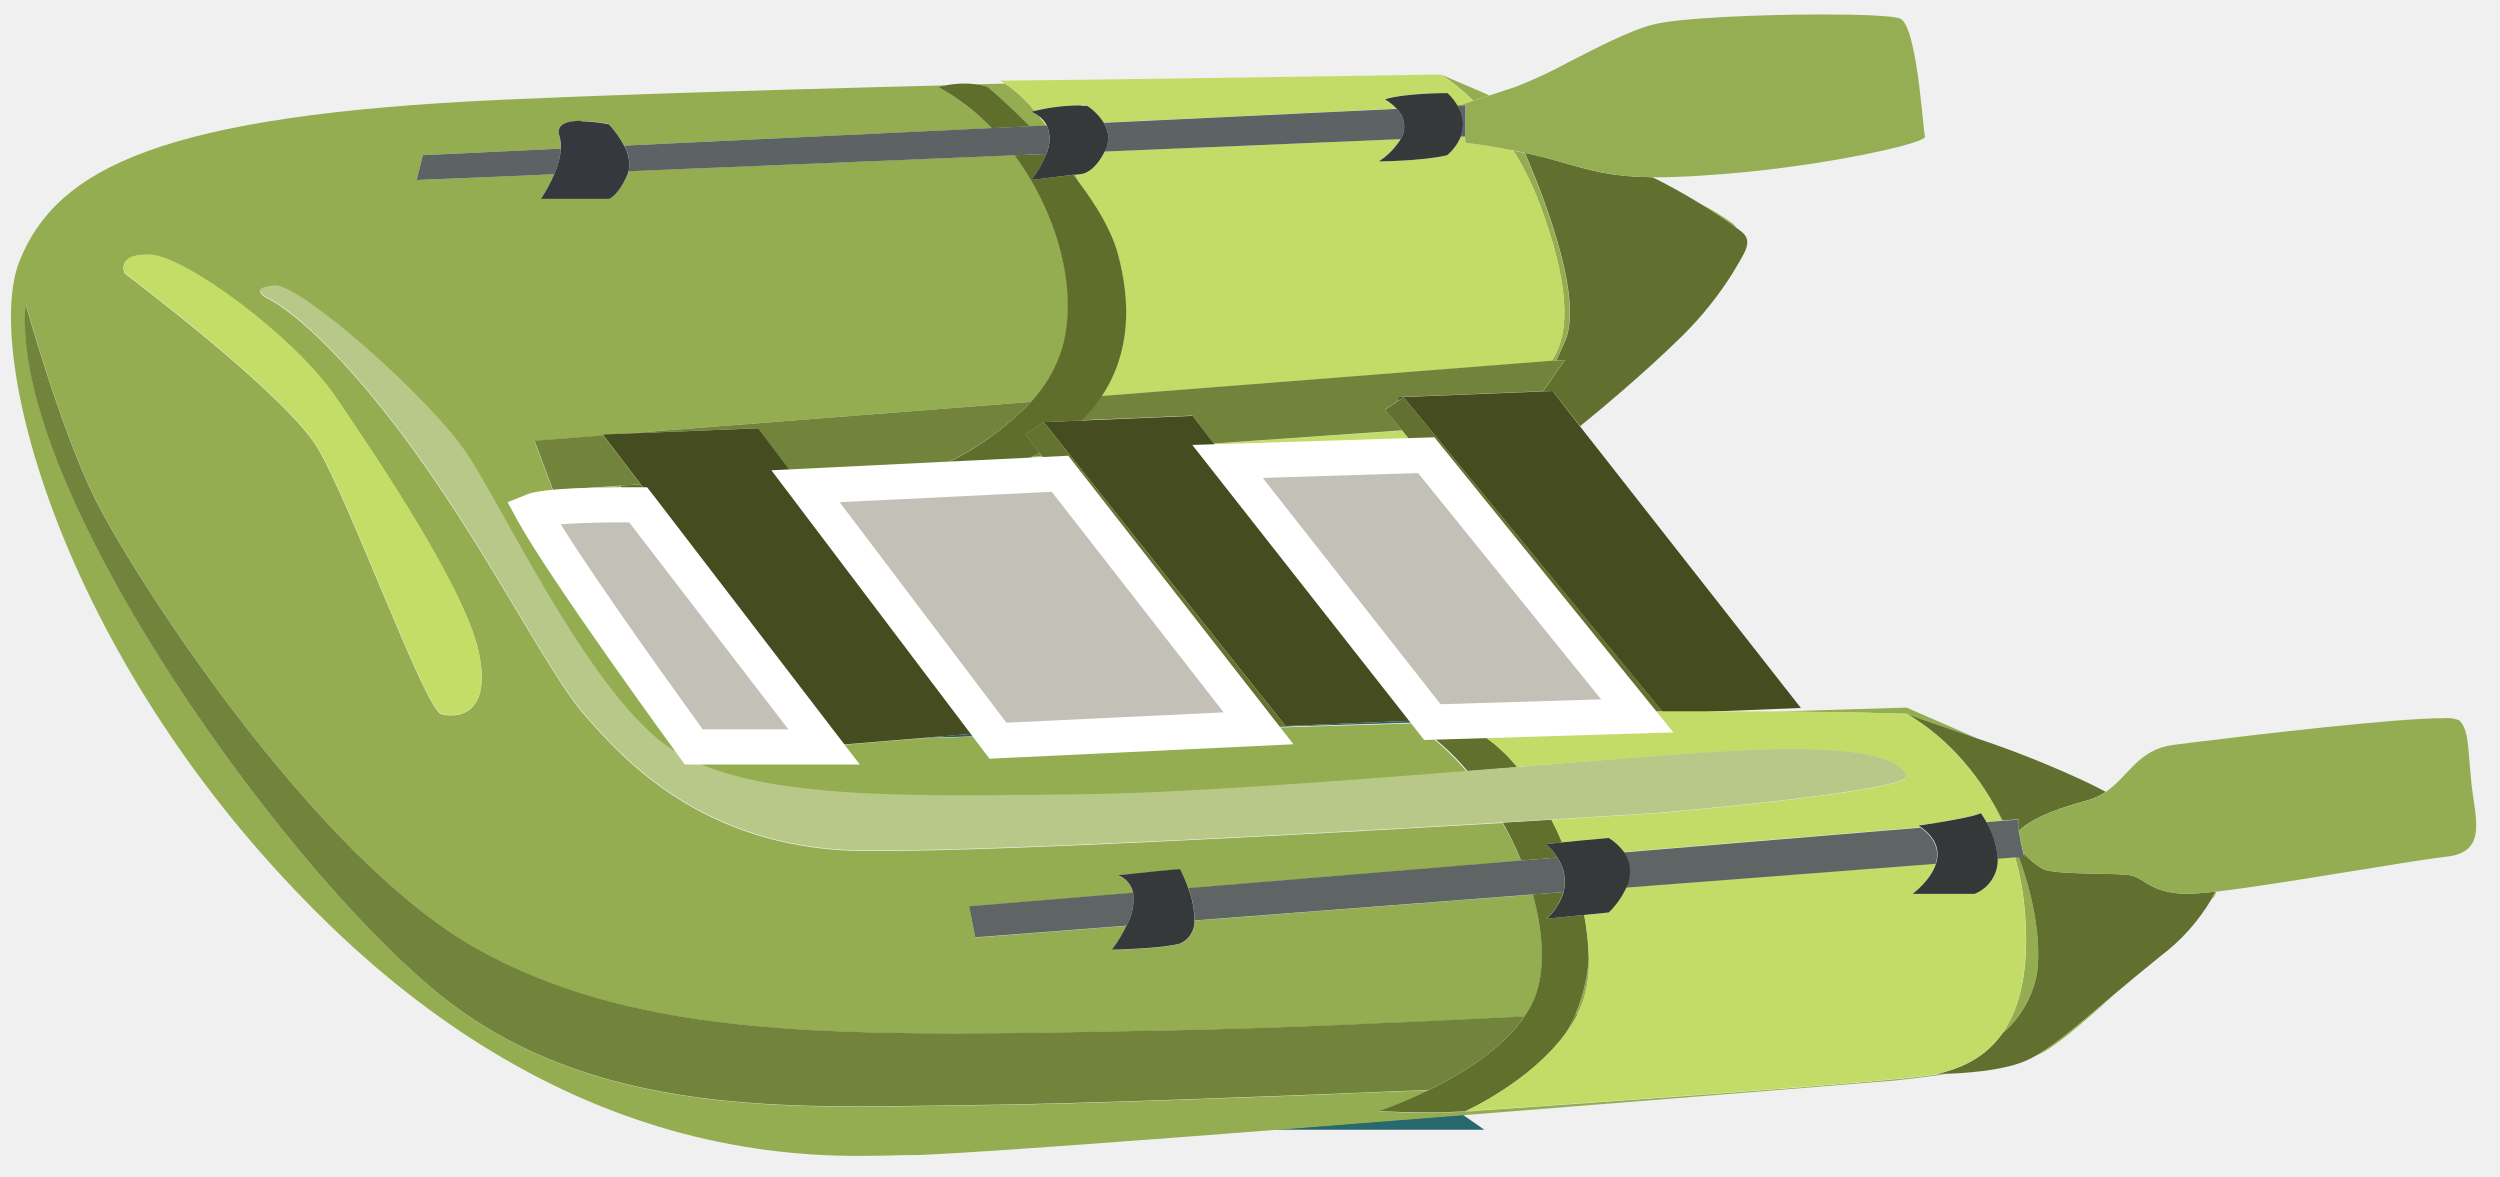
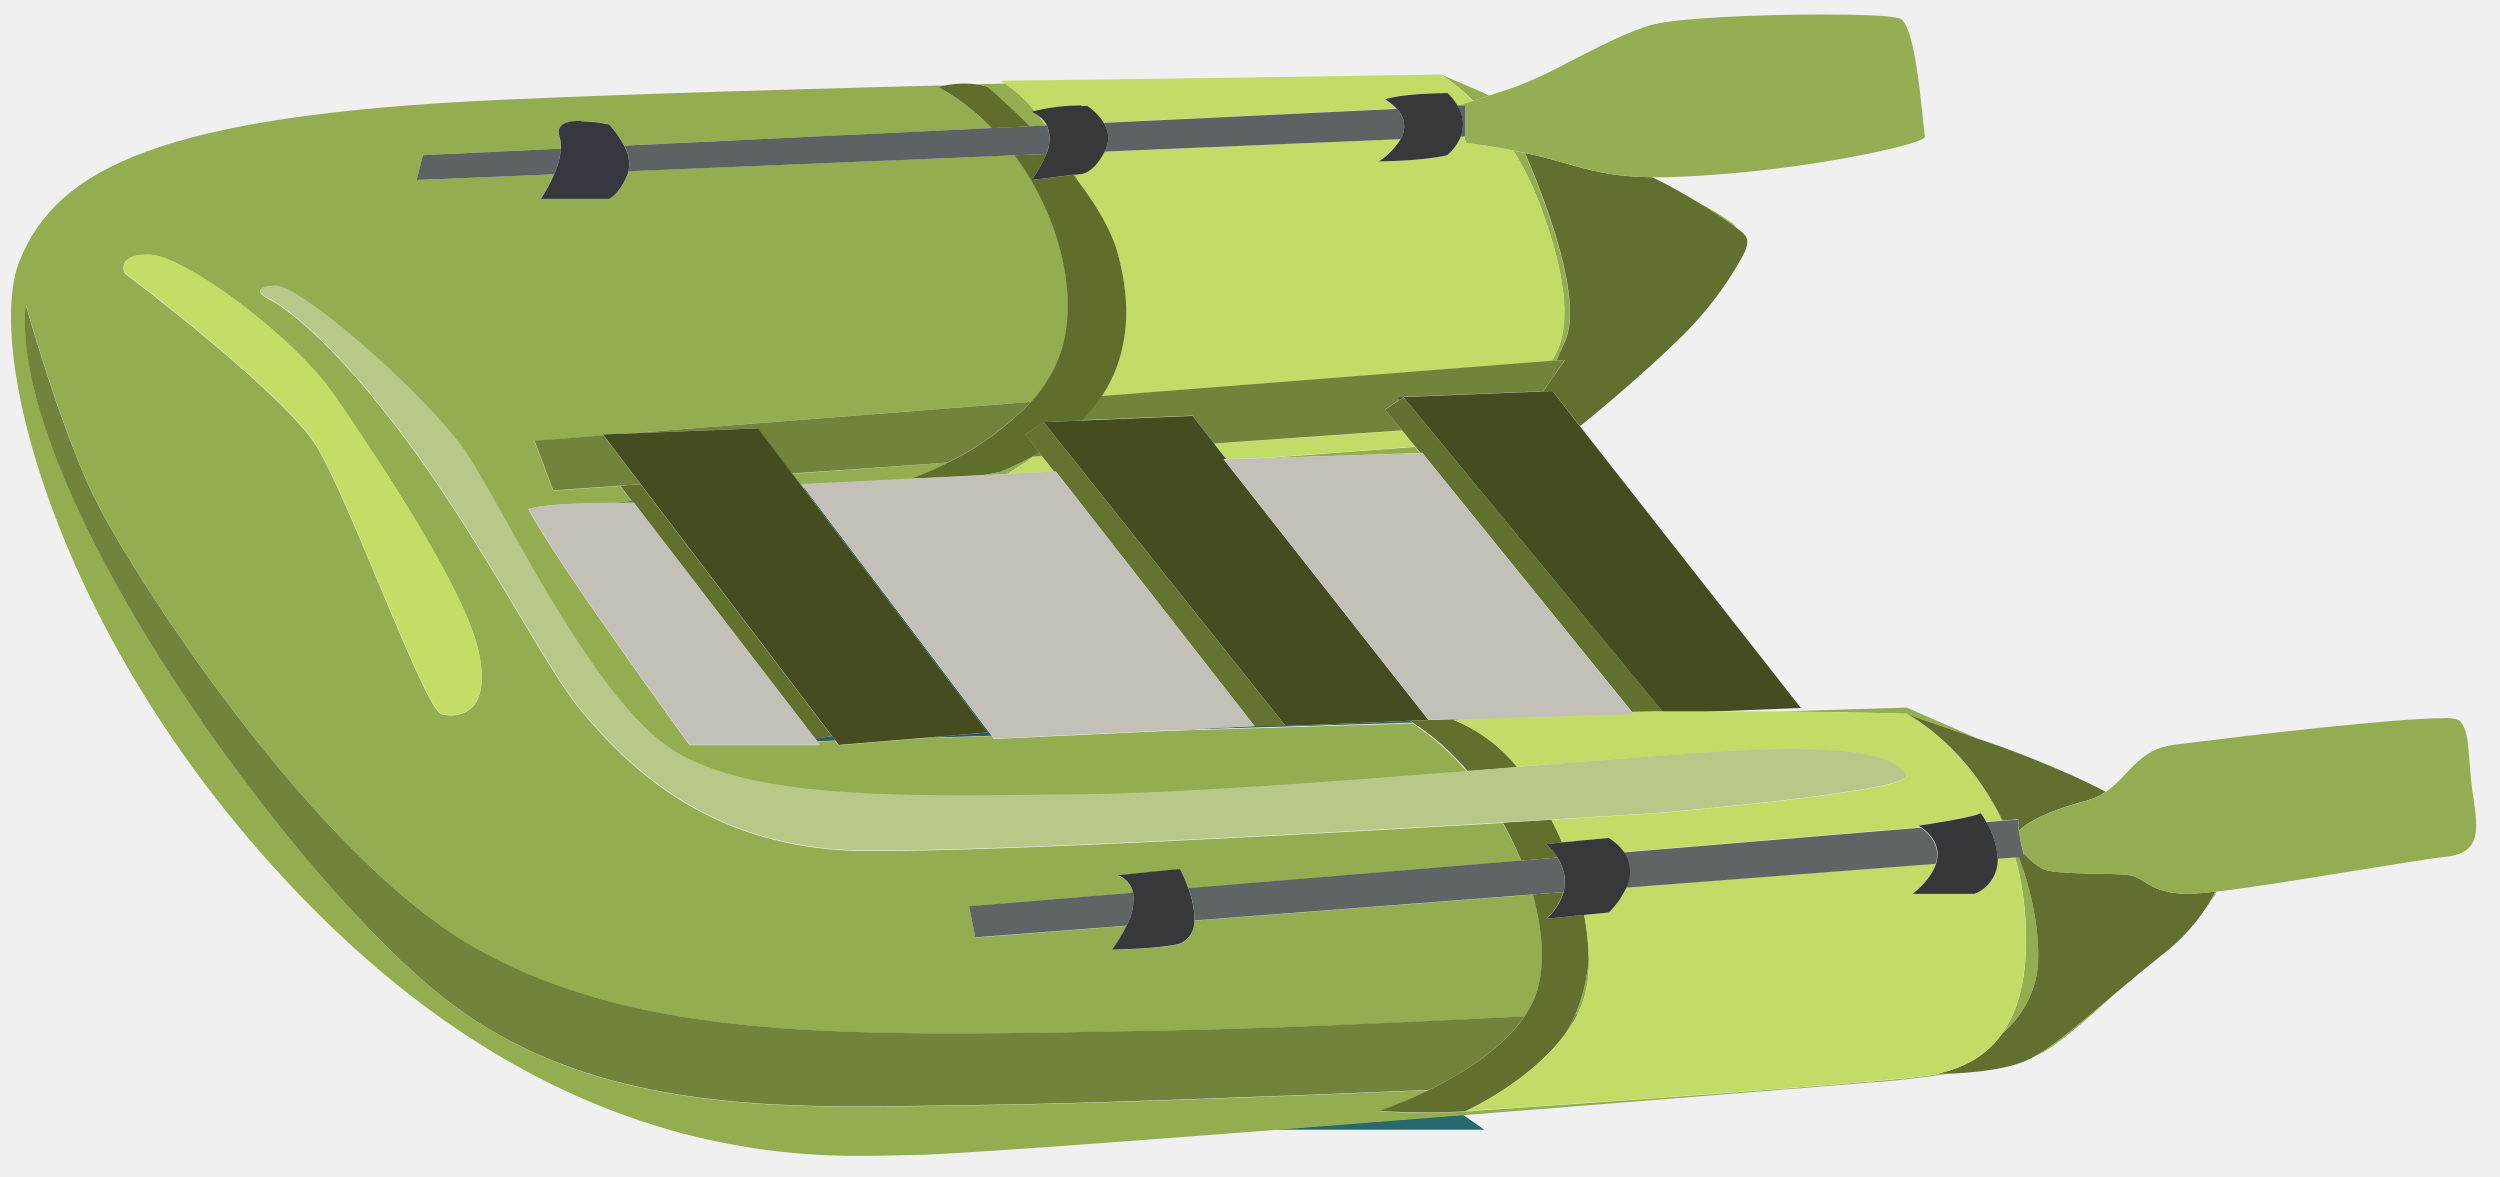
<svg xmlns="http://www.w3.org/2000/svg" id="Слой_1" data-name="Слой 1" viewBox="0 0 402.75 189.47" style="width: 8.57%;">
  <g class="boat">
    <path d="M233.9,177.25c-10.31.82-20.85,1.64-30.9,2.42h34.35l-3.46-2.42" transform="translate(1.77 2.33)" style="fill:#28686f" />
    <polyline points="134.05 118.58 131.34 118.97 131.67 119.4 134.61 119.31 134.05 118.58" style="fill:#285e64" />
    <path d="M225.35,113.8l-20,.83h-5l-13.73.65,39.18-1.2-.5-.32" transform="translate(1.77 2.33)" style="fill:#285e64" />
    <path d="M235.06,113.47l-1.92,0,.14.08,1.78-.13" transform="translate(1.77 2.33)" style="fill:#285e64" />
    <path d="M100,78.37l-3.24.3h3.47l-.23-.3" transform="translate(1.77 2.33)" style="fill:#285e64" />
    <path d="M127.82,76.29h-.19l29.72,39.38-10.55.88L158,116.2,127.82,76.29" transform="translate(1.77 2.33)" style="fill:#285e64" />
    <path d="M338.77,157.93c-5.14,4.35-9.11,7.82-12.4,9.74,2.41-.92,7.34-5.08,12.4-9.74m-84.58-5.87a28.58,28.58,0,0,1-2.12,8.91h.35a18.79,18.79,0,0,0,.93-2.28,20,20,0,0,0,.84-6.61m101.08-10.76h-.13c-.18.39-.39.8-.62,1.23a2.29,2.29,0,0,0,.75-1.24m-31.81-5.56h-.6a44.12,44.12,0,0,1,1.5,7.89c1,10.31-.8,16.59-3.55,20.49a16.72,16.72,0,0,0,5.55-9.49c.72-4.69-.24-11.75-2.9-18.93M306,113a39.65,39.65,0,0,1,14.68,16.86h.22c-3.42-6.72-8.38-13-14.9-16.84m-.63-1.36-20.77.64c12.16.09,20.77.36,20.77.36h0c3.25,1.21,7.22,2.52,11.48,4l-11.48-5M150.93,72.19,125.86,74l1.77,2.35h.19l-.46-.62,19-.93-1-.07a54.29,54.29,0,0,0,5.57-2.48m13.91-1h-.37a50.88,50.88,0,0,1-5.11,2.44c-1,.23-2,.42-3,.58l4-.2c1-.57,2.57-1.55,4.4-2.84m61.4-1.56-24,1.8L227,70.65l-.84-1M272,30.41q3,1.89,6,4a4,4,0,0,0-.63-.73A40.85,40.85,0,0,0,272,30.42M171.44,25.79h-.34l1,1.33c-.22-.46-.45-.92-.68-1.37M242,21.88a48.49,48.49,0,0,1,4.32,8.76c4.47,12.06,5.17,20.27,1.88,25.16l.73,0c.39-.9.85-1.93,1.38-3.11,2.94-6.56-2.85-22-6.44-30.36l-1.87-.4m-171.12,91a6.3,6.3,0,0,1-1.56-.2c-2.6-.68-14.78-34.36-20-43s-31-28-31-28-1.47-3,3.55-3h.48c5.55.18,23.17,13,30,23s20.83,30.88,23,41c1.79,8.37-1.71,10.2-4.44,10.2m80-101.52c-16.68.42-33.93.91-49.47,1.45-7.9.28-15.35.57-22.07.87-55.37,2.48-72,11.09-78,26s7.17,65.6,50,107c19,18.35,37.37,27.7,53,32.45l1.92.57a110.18,110.18,0,0,0,30.64,4.13c3.6,0,6.47-.13,8.47-.13,2.42,0,11-.55,23-1.4,9.77-.7,21.8-1.61,34.64-2.6,10-.78,20.59-1.6,30.9-2.42,36.12-2.85,69.46-5.58,69.46-5.58s2.23-.23,5.37-.63c.93-.11,1.95-.25,3-.4h-1.37c-4.92,1.18-65.59,5.3-74.83,5.92l-.17.08c-2.5.13-5,.19-7.5.2s-5-.07-7.5-.2a69.71,69.71,0,0,0,8.12-3.42c-30.15,1.28-60.08,2.31-72.12,2.42-6.3.06-13,.24-19.85.24-22,0-45.87-1.92-65.15-16.24-25.31-18.79-71.83-83.13-69-113,0,0,5.44,19.49,11,31s35.16,58.13,62,73c20.24,11.23,44.07,13.46,76.52,13.46,10.52,0,22-.24,34.46-.48,17-.33,37.62-1.22,57.48-2.26a16.64,16.64,0,0,0,1.52-2.74c1.8-4.21,1.62-10.37-.2-16.91l-54.51,4.19a3.88,3.88,0,0,1-2.29,3.72c-2.77.82-11,1-11,1a23.22,23.22,0,0,0,2.36-3.88l-24.37,1.9-1-5,26.42-2.19a3.86,3.86,0,0,0-2.43-2.81c9.37-1,10-1,10-1h0a26,26,0,0,1,1.31,3.07l53.62-4.44a55.24,55.24,0,0,0-3-6.1c-30.24,1.79-79.62,4.51-100.09,4.51h-3.89c-25.19-.63-37.89-15-44-22s-16.34-28.06-30-46-21-21-21-21-3.22-1.67,1-2h.11c4.47,0,25.1,18.37,30.89,27s19.45,37.76,32,47c9.59,7.06,27.67,8.17,47.89,8.17,6.23,0,12.66-.1,19.1-.17,15.43-.16,39.92-2,62.24-3.76a40.73,40.73,0,0,0-8.78-7.79l-39.18,1.2-28.26,1.31-.35-.47-11.19.35-13.46,1.12-.53-.69-2.94.09.47.6h-21s-20.68-28.32-26-38c1.91-.77,9-1,13.43-1l3.24-.3-1.89-2.46-10.78.76-3-8,10.84-.85.16-.15L99,67.52l65.36-5.11a22.27,22.27,0,0,0,5.05-8.74c2.6-9.3-.75-21.58-7.68-31L99.54,25.24a1.39,1.39,0,0,1-.14.42c-1.42,3.43-3,4-3,4H85.35a24.57,24.57,0,0,0,2.17-3.92l-22.17.93,1-4,22.24-1.06a5.78,5.78,0,0,0-.24-1.94c-.66-2,1.35-2.5,3.51-2.5a25.09,25.09,0,0,1,4.49.5,15.46,15.46,0,0,1,2.44,3.46L158,18.32a35.16,35.16,0,0,0-8.65-6.64c.54-.13,1.06-.24,1.55-.32m9.24-.23-4.67.12a8.77,8.77,0,0,1,1.89.43s3,2.52,6.79,6.34l2.58-.12c-.37-.52-.74-1-1.12-1.5a6.24,6.24,0,0,0-1.25-.72l.55-.14a21.5,21.5,0,0,0-4.77-4.41m70.21-1.46a30.9,30.9,0,0,1,5.23,4.24l2.55-.85-.78-.39-7-3" transform="translate(1.77 2.33)" style="fill:#93ad50" />
    <path d="M252.42,161h-.35a25.45,25.45,0,0,1-1.63,3.21,22,22,0,0,0,2-3.23M2.35,46.67c-2.83,29.87,43.69,94.21,69,113,19.28,14.32,43.16,16.24,65.15,16.24,6.86,0,13.55-.18,19.85-.24,12-.11,42-1.14,72.12-2.42,5.29-2.61,11.83-6.63,15.36-11.84-19.86,1-40.45,1.93-57.48,2.26-12.51.24-23.94.48-34.46.48-32.44,0-56.27-2.25-76.54-13.48-26.84-14.87-56.44-61.49-62-73s-11-31-11-31" transform="translate(1.77 2.33)" style="fill:#72843c" />
    <path d="M101.44,75.68l-3.31.23L100,78.37l.23.3h.1l29.21,38,2.72-.39-30.84-40.6m-6.08-8h0l-.16.15h.26l-.1-.13" transform="translate(1.77 2.33)" style="fill:#62702e" />
    <path d="M166.07,71.13l-1.23.09c-1.83,1.29-3.41,2.27-4.4,2.84l7.65-.37-2-2.56m58-4.09-30.25,2.09,1.94,2.5,6.44-.21,24-1.8L224.08,67m10.09-47.35h-.63a7.77,7.77,0,0,1-2.2,3c-3.83,1-11,1-11,1a11.36,11.36,0,0,0,3.5-3.57l-47.7,2c-1.76,3.59-3.81,3.59-3.81,3.59l-.89.11c.23.45.46.91.68,1.37,2.8,3.74,5.19,7.75,6.21,11.52,2,7.46,2.15,15.66-2.69,22.85l72.58-5.69c3.29-4.89,2.59-13.1-1.88-25.16A48.49,48.49,0,0,0,242,21.91q-3.83-.77-7.68-1.24l-.17-1m-68.58-3.29c.38.48.75,1,1.12,1.5h.15a4.15,4.15,0,0,0-1.27-1.49m64.76-6.72s-19.48.32-39.72.6c-11.27.16-22.78.32-31.28.4.26.13.52.29.78.45a21.5,21.5,0,0,1,4.77,4.41,32,32,0,0,1,7.43-.88h1a9.07,9.07,0,0,1,2.7,2.78l47.19-2.25a9,9,0,0,0-1.9-1.53c3.19-1,9.51-1,10-1h0A8.73,8.73,0,0,1,233,14.71h.36l2.23-.76a30.9,30.9,0,0,0-5.23-4.24h0" transform="translate(1.77 2.33)" style="fill:#c3dc68" />
    <path d="M243.91,22.31c3.59,8.37,9.38,23.8,6.44,30.36-.53,1.18-1,2.21-1.38,3.11l1.38-.11-3.54,5.06,1.55-.06,4.43,5.65c2-1.6,10.23-8.38,16.57-14.65a56.28,56.28,0,0,0,8-10c2.11-3.59,3.55-5.31,1-7L278,34.4q-2.91-2.1-6-4-3.27-2-6.67-3.74l-.93-.44c-6.46-.07-9.67-1-15.07-2.56-1.81-.5-3.62-1-5.45-1.36" transform="translate(1.77 2.33)" style="fill:#62702f" />
    <path d="M291.8,0c-10.2,0-23.45.57-27.44,1.67-3.73,1-8.82,3.65-13.41,6a72.83,72.83,0,0,1-8.59,4c-1.52.49-3,1-4.22,1.39l-2.55.85-2.23.76h1v5h-.17l.17,1q3.85.48,7.68,1.24l1.87.4c1.83.4,3.64.86,5.45,1.36,5.4,1.52,8.61,2.49,15.07,2.56h.7c.93,0,1.93,0,3-.06,2.32-.07,5-.24,8.21-.5,15.84-1.29,32.32-4.91,32-6-.19-.65-.6-6.85-1.48-12-.6-3.5-1.41-6.53-2.52-7S298.12,0,291.78,0" transform="translate(1.77 2.33)" style="fill:#95ae54" />
    <path d="M165.64,70.57l-1.17.66h.37l1.23-.09-.43-.55M95.46,67.82H95.2l-10.85.85,3,8,10.77-.76,3.31-.23-6-7.88m68.92-5.39L99,67.52l21.31-.85,5.5,7.28,25.07-1.76a47.12,47.12,0,0,0,13.43-9.78m86-6.74-1.38.11-.73,0-72.58,5.69a26.31,26.31,0,0,1-3.24,3.9l17.94-.75,3.48,4.49L224.1,67l-2.75-3.36,2.35-1.56-.34-.44,23.45-.94,3.54-5.06" transform="translate(1.77 2.33)" style="fill:#72843c" />
    <path d="M248.35,60.67l-1.55.06-23.45.94.34.44.65-.44,41.73,50.67h6.85l15.43-.62L252.78,66.37l-4.43-5.7" transform="translate(1.77 2.33)" style="fill:#444c20" />
    <path d="M224.35,61.67l-.65.44-2.35,1.56L224.1,67l2.14,2.62.84,1h.27l33.8,41.74,4.93-.07L224.35,61.67" transform="translate(1.77 2.33)" style="fill:#62712f" />
    <path d="M250.09,141.38l-4.93.38c1.82,6.54,2,12.7.2,16.91a16.64,16.64,0,0,1-1.52,2.74c-3.53,5.21-10.07,9.23-15.36,11.84a69.71,69.71,0,0,1-8.12,3.42c2.49.13,5,.2,7.5.2s5-.07,7.5-.2l.17-.08-1.17.08s10.35-4.66,16.08-12.49a25.45,25.45,0,0,0,1.63-3.21,28.58,28.58,0,0,0,2.12-8.91,42.2,42.2,0,0,0-.74-7l-6.1.61a9.41,9.41,0,0,0,2.74-4.29m-1.91-11.65-7.84.47a55.24,55.24,0,0,1,2.95,6.1l5.85-.48a9.23,9.23,0,0,0-1.79-2.15s.66-.1,2.54-.29c-.52-1.24-1.09-2.46-1.71-3.65m-15-16.21-4.78.15-3,.13.5.32a40.73,40.73,0,0,1,8.78,7.79l8-.64a25.25,25.25,0,0,0-10.26-7.6l.92-.07-.14-.08" transform="translate(1.77 2.33)" style="fill:#62702e" />
    <path d="M324.18,135c.06.22.11.44.18.66l-.9.07c2.66,7.18,3.62,14.24,2.9,18.93a16.72,16.72,0,0,1-5.55,9.49c-3.17,4.49-7.61,5.82-10.45,6.51h1.37c2.72-.08,8.82-.44,12.62-2a16.22,16.22,0,0,0,2-1c3.29-1.92,7.26-5.39,12.4-9.74,2.29-1.94,4.8-4,7.59-6.26a31.53,31.53,0,0,0,8.16-9.13c.23-.43.44-.84.62-1.23a43.16,43.16,0,0,1-4.54.36h-.23c-5.81-.15-6.6-2.59-9-3s-12,0-14-1a11.15,11.15,0,0,1-3.18-2.66m-18.82-22.34.63.36c6.52,3.86,11.48,10.12,14.9,16.84l2.47-.2a2.41,2.41,0,0,1,0,1,5.46,5.46,0,0,0,.12.88c1.51-1.53,4.68-3.24,10.88-4.88a10.5,10.5,0,0,0,3.12-1.42c-1-.54-2.08-1.07-3.12-1.58a164.39,164.39,0,0,0-17.52-7c-4.26-1.49-8.23-2.8-11.48-4" transform="translate(1.77 2.33)" style="fill:#62702f" />
    <polyline points="122.13 69 100.77 69.85 97.13 70 97.23 70.13 103.22 78 134.05 118.58 134.61 119.31 135.13 120 148.59 118.88 159.13 118 129.4 78.63 127.63 76.28 122.13 69" style="fill:#444c20" />
    <path d="M322.86,135.78l-2.79.22a5.92,5.92,0,0,1-3.72,5.67h-10s2.93-2.14,3.79-4.91l-49.93,3.84a13.21,13.21,0,0,1-2.86,4.07l-3.91.39a42.2,42.2,0,0,1,.74,7,20,20,0,0,1-.84,6.61,18.79,18.79,0,0,1-.93,2.28,22,22,0,0,1-2,3.23c-5.73,7.83-16.08,12.49-16.08,12.49l1.17-.08c9.24-.62,69.91-4.74,74.83-5.92h0c2.84-.69,7.28-2,10.45-6.51,2.75-3.9,4.55-10.18,3.55-20.49a44.12,44.12,0,0,0-1.5-7.89m-46.08-23.5h-10.7l-4.93.07.21.26-26.3.8-1.78.13-.92.07a25.25,25.25,0,0,1,10.26,7.6c14.15-1.08,26.75-2.08,34.75-2.54,3.64-.2,6.82-.29,9.6-.29,13.74,0,17.57,2.23,18.4,4.29,1,2.48-40,6-40,6s-6.73.43-17.18,1.06c.62,1.19,1.19,2.41,1.71,3.65,1.55-.17,3.93-.4,7.47-.71a8.69,8.69,0,0,1,2.46,2.26l48-4-.41-.29c9.08-1.34,10-2,10-2a16,16,0,0,1,.88,1.42l2.43-.2A39.65,39.65,0,0,0,306,113l-.63-.36h0s-8.61-.27-20.77-.36h-7.81" transform="translate(1.77 2.33)" style="fill:#c3dc68" />
    <path d="M21.91,38.66c-5,0-3.55,3-3.55,3s25.78,19.36,31,28,17.4,42.32,20,43a6.3,6.3,0,0,0,1.56.2c2.73,0,6.23-1.83,4.44-10.2-2.17-10.12-16.18-31-23-41s-24.45-22.82-30-23h-.45" transform="translate(1.77 2.33)" style="fill:#c3dd67" />
    <path d="M166.78,22.47l-5.1.21c6.93,9.41,10.28,21.69,7.68,31a22.27,22.27,0,0,1-5.05,8.74,47.22,47.22,0,0,1-13.38,9.78,54.37,54.37,0,0,1-5.58,2.47l1,.07,10.06-.49c1-.16,2-.35,3-.58a50.88,50.88,0,0,0,5.11-2.44l1.17-.66-2.28-2.9,3-2,6.06-.25a26.31,26.31,0,0,0,3.24-3.9c4.79-7.19,4.64-15.39,2.64-22.85-1-3.77-3.41-7.78-6.21-11.52l-1-1.33-6.76.85a16.58,16.58,0,0,0,2.42-4.2M153.64,11.13a16.79,16.79,0,0,0-2.74.23c-.49.08-1,.19-1.55.32A35.16,35.16,0,0,1,158,18.32l6.15-.3c-3.77-3.82-6.79-6.34-6.79-6.34a8.77,8.77,0,0,0-1.89-.43,14.06,14.06,0,0,0-1.83-.12" transform="translate(1.77 2.33)" style="fill:#606e2c" />
    <path d="M391.81,113.37c-7.76,0-30.8,2.72-40.35,3.91l-3.1.39c-5.64.73-7.16,5-10.88,7.58a10.5,10.5,0,0,1-3.12,1.42c-6.2,1.64-9.37,3.35-10.88,4.88a34.19,34.19,0,0,0,.7,3.46,11.15,11.15,0,0,0,3.18,2.66c2,1,11.6.59,14,1s3.19,2.85,9,3h.24a43.16,43.16,0,0,0,4.54-.36h.13c1.29-.15,2.75-.34,4.33-.56,11.1-1.56,27.89-4.54,32.76-5.07,6.71-.73,4.59-6.21,4-12s-.37-8.51-2-10a5.62,5.62,0,0,0-2.54-.3" transform="translate(1.77 2.33)" style="fill:#94ad52" />
    <polyline points="192.13 67 174.19 67.75 168.13 68 207.1 116.96 227.08 116.12 230.13 116 197.13 74 197.55 73.99 195.61 71.49 192.13 67" style="fill:#444c20" />
    <polyline points="168.13 68 165.13 70 167.41 72.89 167.85 73.45 169.86 76.01 170.13 76 202.13 117 206.13 117 207.13 117 207.1 116.96 168.13 68" style="fill:#647330" />
    <path d="M42.47,43.66h-.12c-4.22.33-1,2-1,2s7.33,3.06,21,21,23.88,39,30,46,18.81,21.37,44,22h3.89c20.47,0,69.85-2.72,100.09-4.51l7.84-.47c10.45-.63,17.18-1.06,17.18-1.06s41-3.52,40-6c-.83-2.06-4.66-4.29-18.4-4.29-2.78,0-6,.09-9.6.29-8,.44-20.61,1.47-34.74,2.6l-8,.64c-22.32,1.78-46.81,3.6-62.24,3.76-6.44.07-12.87.17-19.1.17-20.22,0-38.3-1.11-47.89-8.17-12.55-9.24-26.16-38.28-32-47s-26.42-27-30.89-27" transform="translate(1.77 2.33)" style="fill:#b7c888" />
    <path d="M180.78,141.48l-26.43,2.19,1,5,24.37-1.88a8.76,8.76,0,0,0,1.06-5.31m68.36-5.66-5.85.48-53.62,4.44a14.32,14.32,0,0,1,1,5.21l54.51-4.19,4.93-.38a7,7,0,0,0-1-5.56M307.74,131l-48,4a5.7,5.7,0,0,1,.4,5.67l49.93-3.84c.56-1.81.24-3.88-2.38-5.8m15.66-1.32-2.47.2h-.22l-2.43.2a13.15,13.15,0,0,1,1.83,5.91l2.79-.22h.6l.9-.07c-.07-.22-.12-.44-.18-.66a34.19,34.19,0,0,1-.7-3.46c-.05-.3-.09-.59-.12-.88a2.41,2.41,0,0,0,0-1" transform="translate(1.77 2.33)" style="fill:#5e6564" />
    <path d="M188.35,137.67s-.64,0-10,1a3.86,3.86,0,0,1,2.43,2.81,8.76,8.76,0,0,1-1.06,5.31,23.22,23.22,0,0,1-2.36,3.88s8.23-.18,11-1a3.88,3.88,0,0,0,2.29-3.72,14.32,14.32,0,0,0-1-5.21,26,26,0,0,0-1.31-3.07h0" transform="translate(1.77 2.33)" style="fill:#353939" />
    <path d="M88.6,21.61,66.35,22.67l-1,4,22.17-.92a12.18,12.18,0,0,0,1.07-4.14m78.28-3.73h-.15l-2.58.12-6.15.3-59.2,2.83a6,6,0,0,1,.71,4.13l62.18-2.57,5.1-.21a5.77,5.77,0,0,0,.1-4.59m56.37-2.68-47.19,2.25a4.43,4.43,0,0,1,.3,4.22c-.07.14-.13.28-.2.41l47.7-2a3.94,3.94,0,0,0-.61-4.9m11.11-.53H233a5.57,5.57,0,0,1,.53,5h.79v-5" transform="translate(1.77 2.33)" style="fill:#5d6365" />
    <path d="M91.87,17.13c-2.16,0-4.17.5-3.51,2.5a5.78,5.78,0,0,1,.24,1.94,12.18,12.18,0,0,1-1.07,4.14,23.83,23.83,0,0,1-2.18,4h11s1.58-.57,3-4c.05-.14.1-.28.14-.42a6,6,0,0,0-.71-4.13,15.93,15.93,0,0,0-2.43-3.45,25.09,25.09,0,0,0-4.49-.5" transform="translate(1.77 2.33)" style="fill:#35383e" />
    <path d="M172.35,14.65a32,32,0,0,0-7.43.88l-.55.14a6.24,6.24,0,0,1,1.25.72,4.15,4.15,0,0,1,1.27,1.49,5.77,5.77,0,0,1-.1,4.59,16.58,16.58,0,0,1-2.42,4.2l6.76-.85h.34l.89-.11s2,0,3.81-3.59c.07-.13.13-.27.2-.41a4.43,4.43,0,0,0-.3-4.22,9.07,9.07,0,0,0-2.7-2.78h-1" transform="translate(1.77 2.33)" style="fill:#36393a" />
    <path d="M231.35,12.67c-.47,0-6.79,0-10,1a9,9,0,0,1,1.9,1.53,3.94,3.94,0,0,1,.61,4.9,11.36,11.36,0,0,1-3.5,3.57s7.17-.05,11-1a7.77,7.77,0,0,0,2.2-3,5.57,5.57,0,0,0-.53-5,8.73,8.73,0,0,0-1.67-2.06h0" transform="translate(1.77 2.33)" style="fill:#36393a" />
    <path d="M257.35,132.67c-3.54.31-5.92.54-7.47.71-1.88.19-2.54.29-2.54.29a9.23,9.23,0,0,1,1.79,2.15,7,7,0,0,1,1,5.56,9.41,9.41,0,0,1-2.74,4.29l6.1-.61,3.91-.39a13.21,13.21,0,0,0,2.86-4.07,5.7,5.7,0,0,0-.4-5.67,8.69,8.69,0,0,0-2.46-2.26" transform="translate(1.77 2.33)" style="fill:#353939" />
    <path d="M317.35,128.67s-.92.66-10,2l.41.29c2.62,1.92,2.94,4,2.38,5.8-.86,2.77-3.79,4.91-3.79,4.91h10a5.92,5.92,0,0,0,3.72-5.67,13.15,13.15,0,0,0-1.83-5.91,16,16,0,0,0-.88-1.42" transform="translate(1.77 2.33)" style="fill:#353839" />
    <path d="M98.89,78.66H96.78c-4.4,0-11.52.23-13.43,1,5.32,9.68,26,38,26,38h21l-.47-.6-.33-.43-29.2-38H98.89m69.47-5h-.27l-7.65.37-4,.2-10.09.5-19,.93.46.62L158,116.2l.35.47,28.28-1.35,13.73-.65-32-41m59-3h-.27l-24.86.77-6.44.21h-.43l33,42,4.78-.15,1.92,0,26.3-.8-.21-.26L227.35,70.67" transform="translate(1.77 2.33)" style="fill:#c2c0b7" />
-     <path d="M136.75,120.84H108.56l-.85-1.17c-.85-1.16-20.86-28.58-26.2-38.31L80,78.57l3-1.2c.74-.3,2.71-1.1,14.45-1.2h3.53l1.49,0,.84,1.06Zm-25.31-5.67h13.8L99.6,81.83H97.44c-4,0-6.91.16-8.87.31C94.77,92.11,108,110.39,111.44,115.17Zm46.2,4.73L122.5,73.43l47.83-2.34,36.27,46.48ZM133.5,78.57l26.86,35.53,35-1.67L167.67,76.9Zm94.16,38.31L190.31,69.35l39-1.23,38.5,47.54Zm-26-42.22,28.65,36.46,25.86-.78L226.68,73.88Z" transform="translate(1.77 2.33)" style="fill:#fff" />
  </g>
+   <path class="outline" d="M136.75,120.84H108.56l-.85-1.17c-.85-1.16-20.86-28.58-26.2-38.31L80,78.57l3-1.2c.74-.3,2.71-1.1,14.45-1.2h3.53l1.49,0,.84,1.06Zm-25.31-5.67h13.8L99.6,81.83H97.44c-4,0-6.91.16-8.87.31C94.77,92.11,108,110.39,111.44,115.17Zm46.2,4.73L122.5,73.43l47.83-2.34,36.27,46.48ZM133.5,78.57l26.86,35.53,35-1.67L167.67,76.9Zm94.16,38.31L190.31,69.35l39-1.23,38.5,47.54Zm-26-42.22,28.65,36.46,25.86-.78L226.68,73.88Z" transform="translate(1.77 2.33)" style="fill: transparent" />
  <path class="outline" d="M137.9,187.14a114,114,0,0,1-31.42-4.24l-2-.58c-19.21-5.82-37.42-17-54.12-33.11C5.55,105.85-6.43,54.49-.27,39.12c7.18-17.95,29-25.48,80.5-27.78,6.37-.29,13.8-.58,22.11-.87,13.59-.47,29.69-1,47.88-1.41L149,8.44l11.29-.11c7.45-.07,18-.2,31.27-.39,20.24-.29,39.71-.61,39.72-.61h.6l7.42,3.18,3.15-1a74.61,74.61,0,0,0,8.17-3.82L251,5.5c4.56-2.34,9.73-5,13.66-6.07,4.73-1.29,19.45-1.76,28.2-1.76,11.56,0,13.08.64,13.66.89,2.09.89,3.23,3.36,4.21,9.13.58,3.38.95,7.12,1.2,9.6.09.91.19,1.93.24,2.22a3,3,0,0,1-.46,2.4c-.61.88-1.36,2-12.37,4.1a208.67,208.67,0,0,1-21.7,3l-1.91.15a27.89,27.89,0,0,1,4.58,2.92,7.28,7.28,0,0,1,.76.81c4.42,3,2,7,.4,9.71l-.62,1a58.82,58.82,0,0,1-8.44,10.58c-5,5-11.13,10.17-14.63,13.07l33.38,42.55,15.8-.48,12,5.21a167.24,167.24,0,0,1,17.72,7.09l1.54.77c.54-.49,1.05-1,1.58-1.6,2-2.15,4.57-4.82,9.28-5.43l3.12-.4c5.25-.65,31.93-3.92,40.7-3.92,2.2,0,3.5.16,4.46,1,2.08,1.91,2.29,4.49,2.6,8.41.08,1,.17,2.12.3,3.39.09.9.22,1.79.35,2.66.5,3.42,1,7-1,9.61a8.1,8.1,0,0,1-5.82,2.84c-2.38.26-7.8,1.14-14.08,2.16-6.13,1-13.07,2.12-18.6,2.89-1,.14-2,.28-2.9.39a3.27,3.27,0,0,1-.3.35,34.81,34.81,0,0,1-8.66,9.6c-2.77,2.21-5.23,4.27-7.47,6.17-8.24,7.58-11.42,9.49-13.05,10.17a19.18,19.18,0,0,1-2.19,1.08c-4,1.63-10.09,2.06-13.44,2.17l-2.89.39c-3.14.39-5.35.62-5.44.63-.36,0-29,2.38-61.65,5L204.11,183c-14,1.08-25.57,1.95-34.55,2.59-13.27.95-20.86,1.41-23.2,1.41-.83,0-1.82,0-3,.06C141.81,187.09,140,187.14,137.9,187.14ZM154.65,14.46a14.14,14.14,0,0,0-2.29.19l-.38,0c-18.83.47-35.47,1-49.45,1.45-8.28.29-15.7.58-22,.86C24.7,19.5,10.24,28.12,5,41.22,2.53,47.38,3.65,62.58,11.7,82.68,20.64,105,35.78,127.2,54.33,145.13c16,15.52,33.49,26.2,51.82,31.76l1.88.55a108.12,108.12,0,0,0,29.87,4c2,0,3.84,0,5.37-.08,1.19,0,2.22-.06,3.09-.06,2.18,0,9.85-.47,22.8-1.39,9-.65,20.63-1.52,34.62-2.6H204l22.82-1.78,7.87-.62c35.69-2.83,69.11-5.56,69.44-5.59h0s2.2-.22,5.25-.61l3-.4.31,0c4.92-.15,9.27-.81,11.64-1.77a13.4,13.4,0,0,0,1.65-.83l.41-.19c.79-.31,3.5-1.8,11.5-9.18l.09-.08c2.29-1.94,4.81-4,7.64-6.31a28.86,28.86,0,0,0,7.45-8.28l.25-.44.26-.23.37-1.78,2-.24c1.27-.15,2.71-.34,4.26-.55,5.46-.77,12.37-1.89,18.47-2.88,6.36-1,11.84-1.92,14.38-2.2a3.15,3.15,0,0,0,1.95-.67c.58-.75.21-3.28-.09-5.32-.14-.94-.28-1.92-.38-2.9h0c-.13-1.33-.23-2.49-.31-3.52a23.06,23.06,0,0,0-.54-4.22h-.87c-6.54,0-25.64,2.09-40,3.88l-3.09.39c-2.71.35-4,1.76-5.89,3.71a23,23,0,0,1-3.77,3.4l-1.4.95-1.49-.78c-1-.52-2-1-3.07-1.55a164,164,0,0,0-17.2-6.86l-.2-.08L305.81,115l-20.23.62c-3.61,0-7.53,0-11.64,0l-.12-5.67,9.89-.39L249.84,66.38,252,64.62c1.62-1.32,10-8.21,16.36-14.46a53.57,53.57,0,0,0,7.59-9.5l.6-1a24.49,24.49,0,0,0,1.2-2.15l-.85-.62-.28-.43a1.37,1.37,0,0,0-.16-.18,37.75,37.75,0,0,0-4.81-2.89l-.12-.06c-2.1-1.3-4.28-2.52-6.47-3.64l-12.42-5.91,13.48.11c.9,0,1.87,0,2.92-.05,2.28-.08,4.92-.24,8.08-.5,13-1.06,25.05-3.51,29.18-4.78,0-.21-.05-.45-.07-.71-.24-2.4-.6-6-1.15-9.2a22.16,22.16,0,0,0-1.22-4.92,100.76,100.76,0,0,0-11.06-.39c-11.77,0-23.5.68-26.7,1.56-3.37.93-8.26,3.43-12.58,5.65l-.28.14a72.06,72.06,0,0,1-9,4.17L240,16.25l-1.11.36-1.76-.87L230.8,13c-3.44.06-21,.34-39.11.6L170,13.9l.53.33-14.22.35-.22,0A11.29,11.29,0,0,0,154.65,14.46Zm157.44,4.93s0,.07,0,.1A.44.44,0,0,1,312.09,19.39Zm-8.41-16Z" transform="translate(1.77 2.33)" style="fill: transparent" />
</svg>
